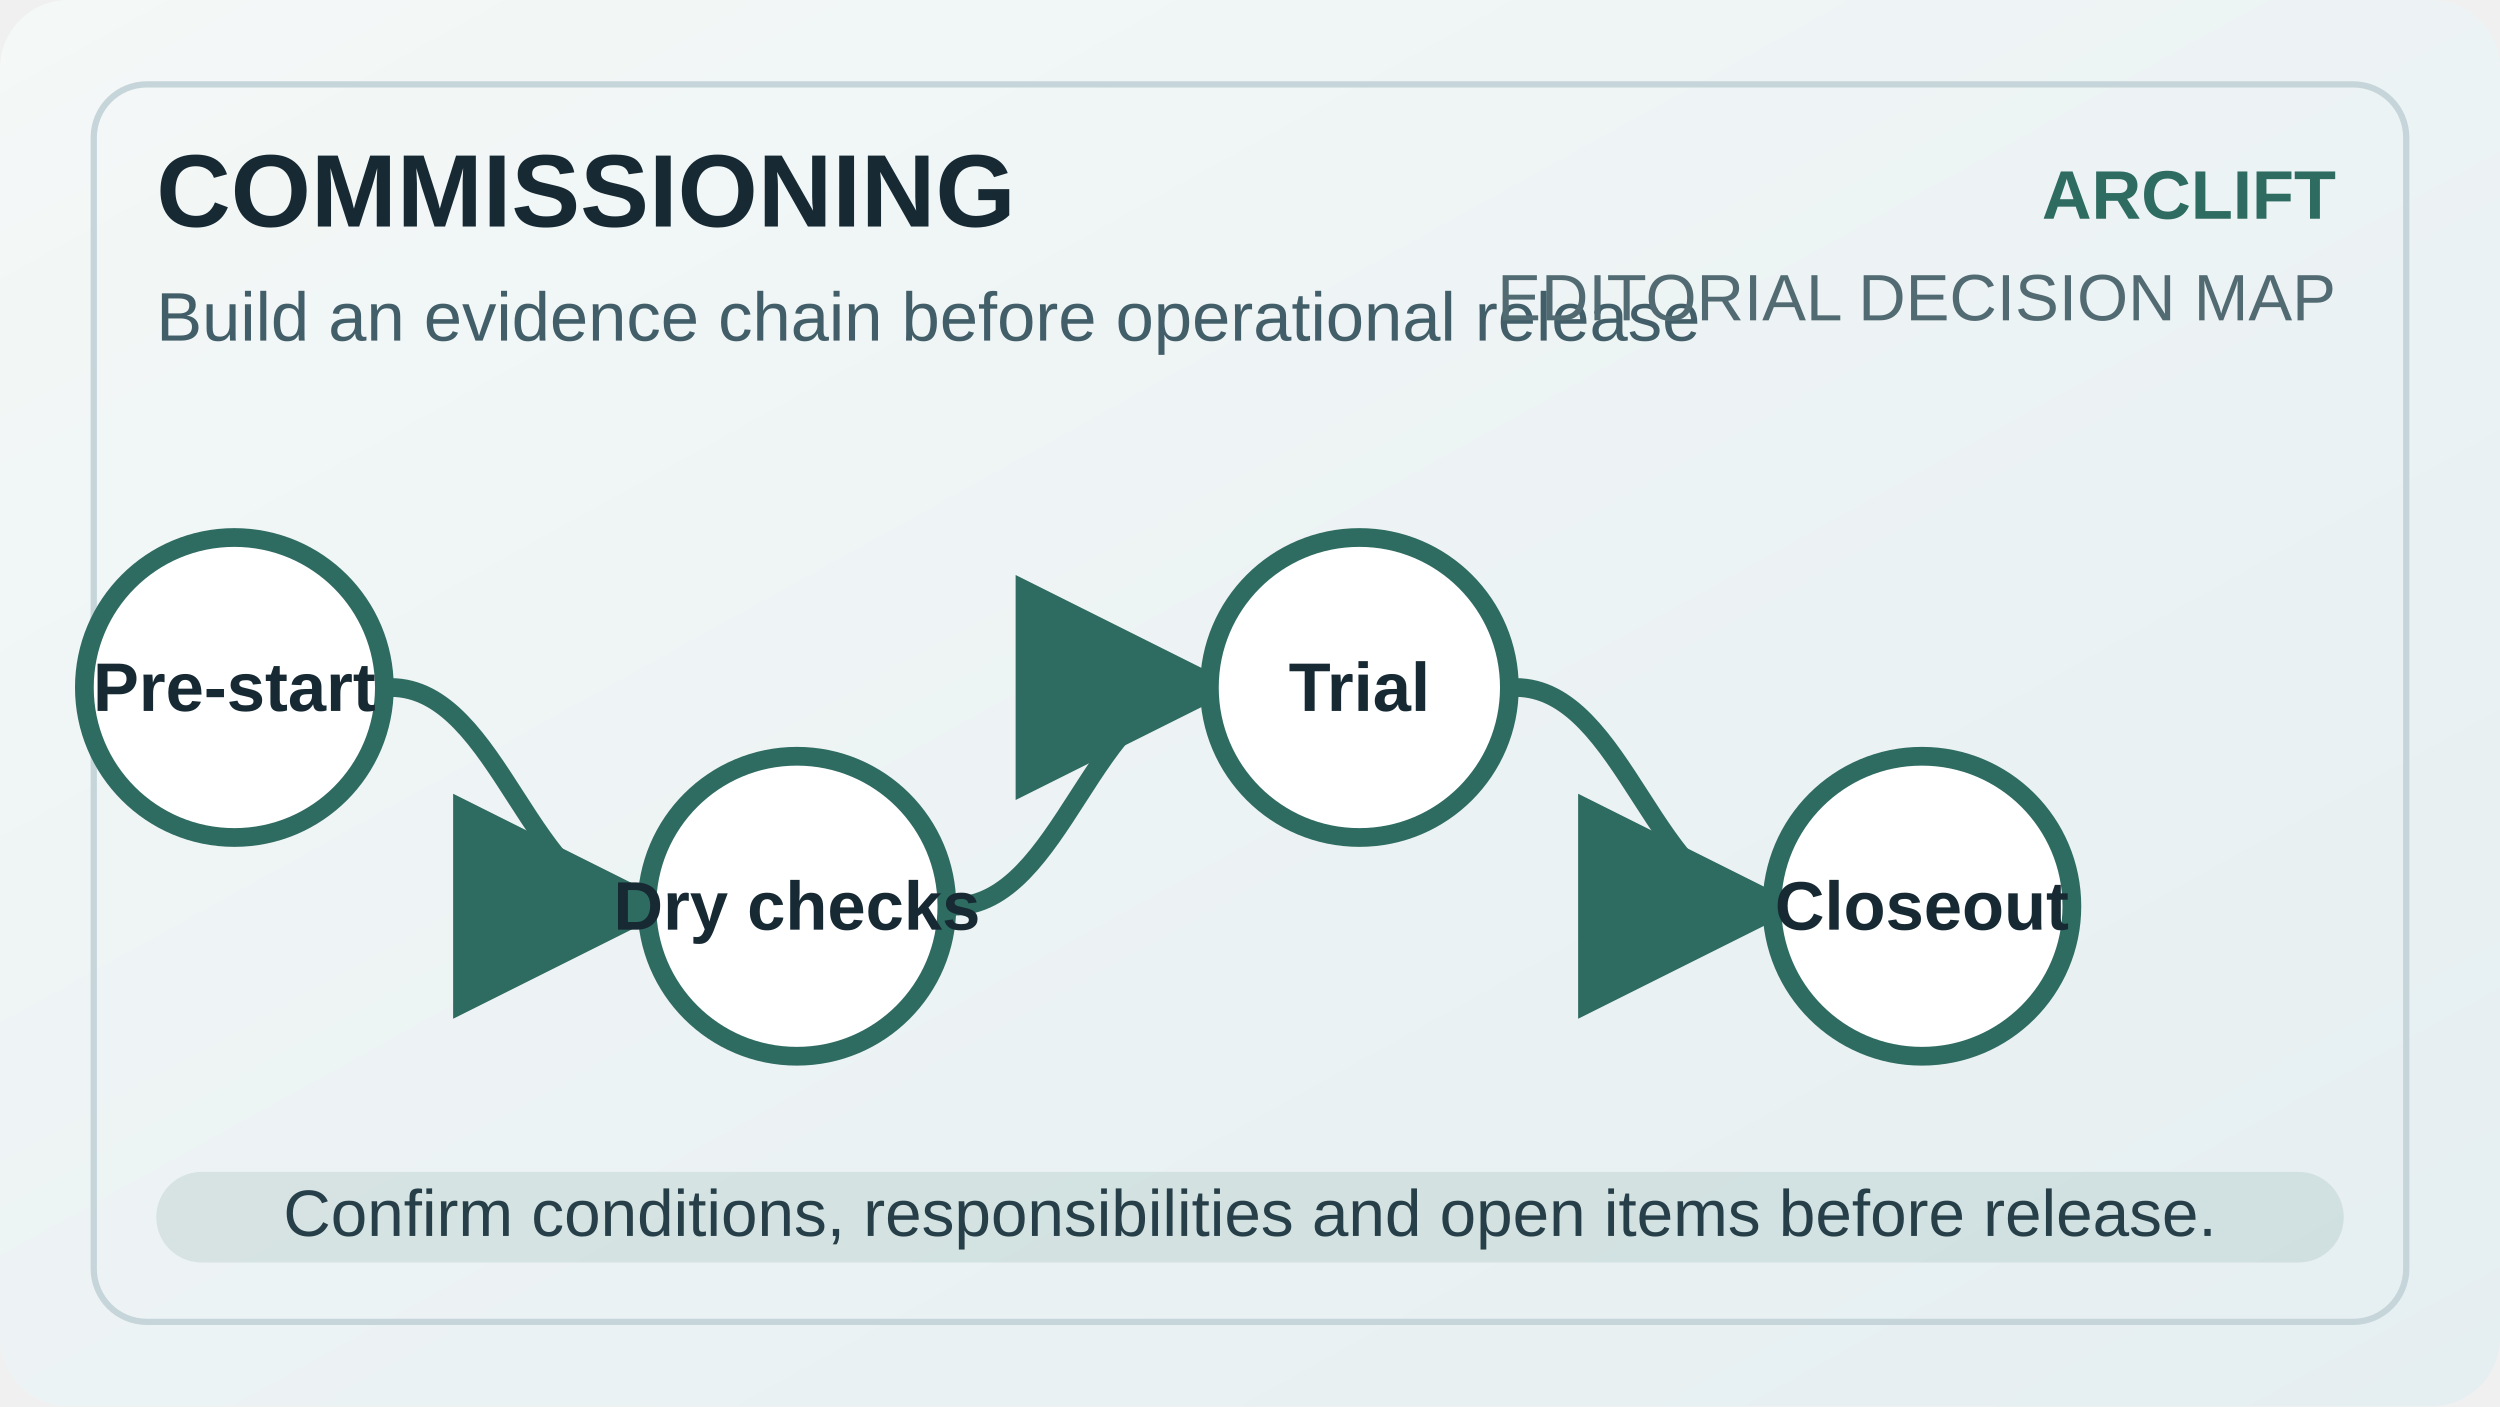
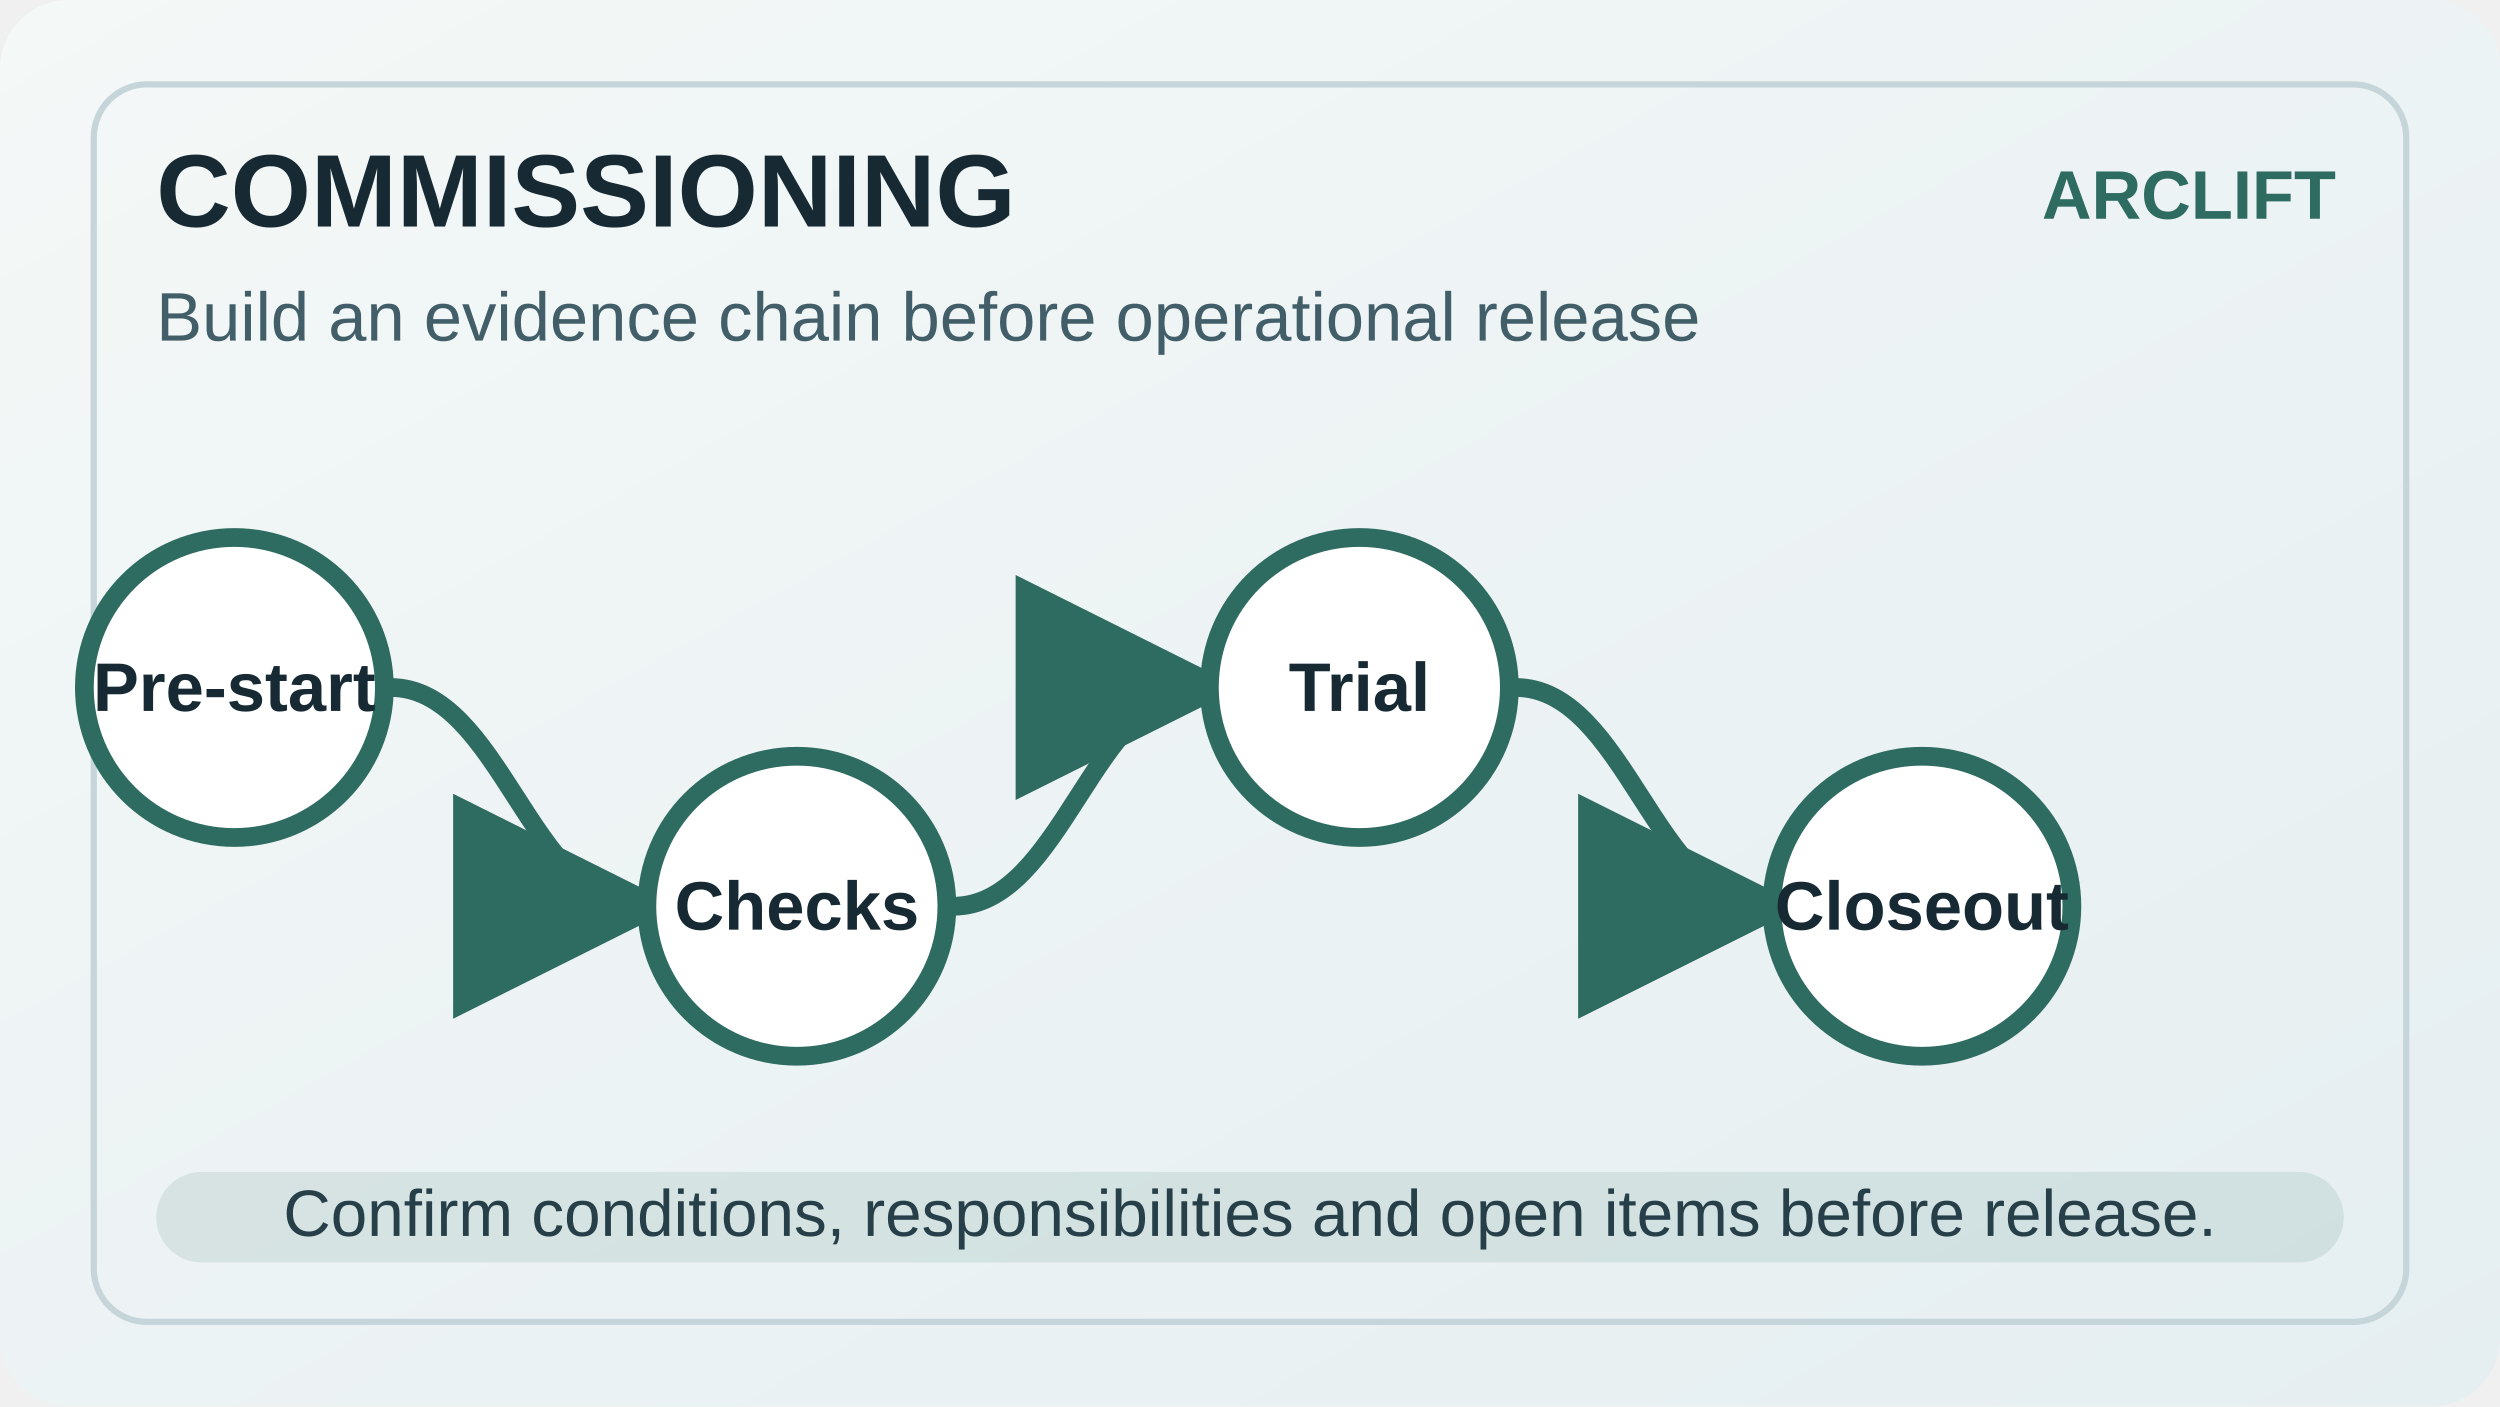
- <svg xmlns="http://www.w3.org/2000/svg" viewBox="0 0 1600 900" role="img" aria-labelledby="title desc">
+ <svg xmlns="http://www.w3.org/2000/svg" viewBox="0 0 1600 900" role="img" aria-label="Editorial commissioning evidence stages: pre-start, checks, trial and closeout">
  <defs>
    <linearGradient id="bg" x1="0" y1="0" x2="1" y2="1">
      <stop offset="0" stop-color="#F4F8F7" />
      <stop offset="1" stop-color="#E5EEF1" />
    </linearGradient>
    <marker id="arrow" markerWidth="12" markerHeight="12" refX="10" refY="6" orient="auto">
      <path d="M0,0 L12,6 L0,12 Z" fill="#2E6B61" />
    </marker>
  </defs>
  <rect width="1600" height="900" rx="44" fill="url(#bg)" />
  <rect x="60" y="54" width="1480" height="792" rx="34" fill="none" stroke="#C5D5D9" stroke-width="4" />
  <text x="100" y="145" font-family="Arial, sans-serif" font-size="66" font-weight="800" fill="#172A34">COMMISSIONING</text>
  <text x="100" y="218" font-family="Arial, sans-serif" font-size="44" fill="#425E68">Build an evidence chain before operational release</text>
  <text x="1495" y="140" text-anchor="end" font-family="Arial, sans-serif" font-size="44" font-weight="800" fill="#2E6B61">ARCLIFT</text>
-   <text x="1495" y="205" text-anchor="end" font-family="Arial, sans-serif" font-size="42" fill="#526B73">EDITORIAL DECISION MAP</text>
  <path d="M 250 440 C 320 440, 340 580, 410 580" fill="none" stroke="#2E6B61" stroke-width="12" stroke-linecap="round" marker-end="url(#arrow)" />
  <path d="M 610 580 C 680 580, 700 440, 770 440" fill="none" stroke="#2E6B61" stroke-width="12" stroke-linecap="round" marker-end="url(#arrow)" />
  <path d="M 970 440 C 1040 440, 1060 580, 1130 580" fill="none" stroke="#2E6B61" stroke-width="12" stroke-linecap="round" marker-end="url(#arrow)" />
  <circle cx="150" cy="440" r="96" fill="#FFFFFF" stroke="#2E6B61" stroke-width="12" />
  <text x="150" y="455" text-anchor="middle" font-family="Arial, sans-serif" font-size="44" font-weight="700" fill="#172A34" data-role="decision-label">Pre-start</text>
  <circle cx="510" cy="580" r="96" fill="#FFFFFF" stroke="#2E6B61" stroke-width="12" />
-   <text x="510" y="595" text-anchor="middle" font-family="Arial, sans-serif" font-size="44" font-weight="700" fill="#172A34" data-role="decision-label">Dry checks</text>
+   <text x="510" y="595" text-anchor="middle" font-family="Arial, sans-serif" font-size="44" font-weight="700" fill="#172A34" data-role="decision-label">Checks</text>
  <circle cx="870" cy="440" r="96" fill="#FFFFFF" stroke="#2E6B61" stroke-width="12" />
  <text x="870" y="455" text-anchor="middle" font-family="Arial, sans-serif" font-size="44" font-weight="700" fill="#172A34" data-role="decision-label">Trial</text>
  <circle cx="1230" cy="580" r="96" fill="#FFFFFF" stroke="#2E6B61" stroke-width="12" />
  <text x="1230" y="595" text-anchor="middle" font-family="Arial, sans-serif" font-size="44" font-weight="700" fill="#172A34" data-role="decision-label">Closeout</text>
  <rect x="100" y="750" width="1400" height="58" rx="29" fill="#2E6B61" opacity="0.12" />
  <text x="800" y="791" text-anchor="middle" font-family="Arial, sans-serif" font-size="42" fill="#273F48">Confirm conditions, responsibilities and open items before release.</text>
</svg>
